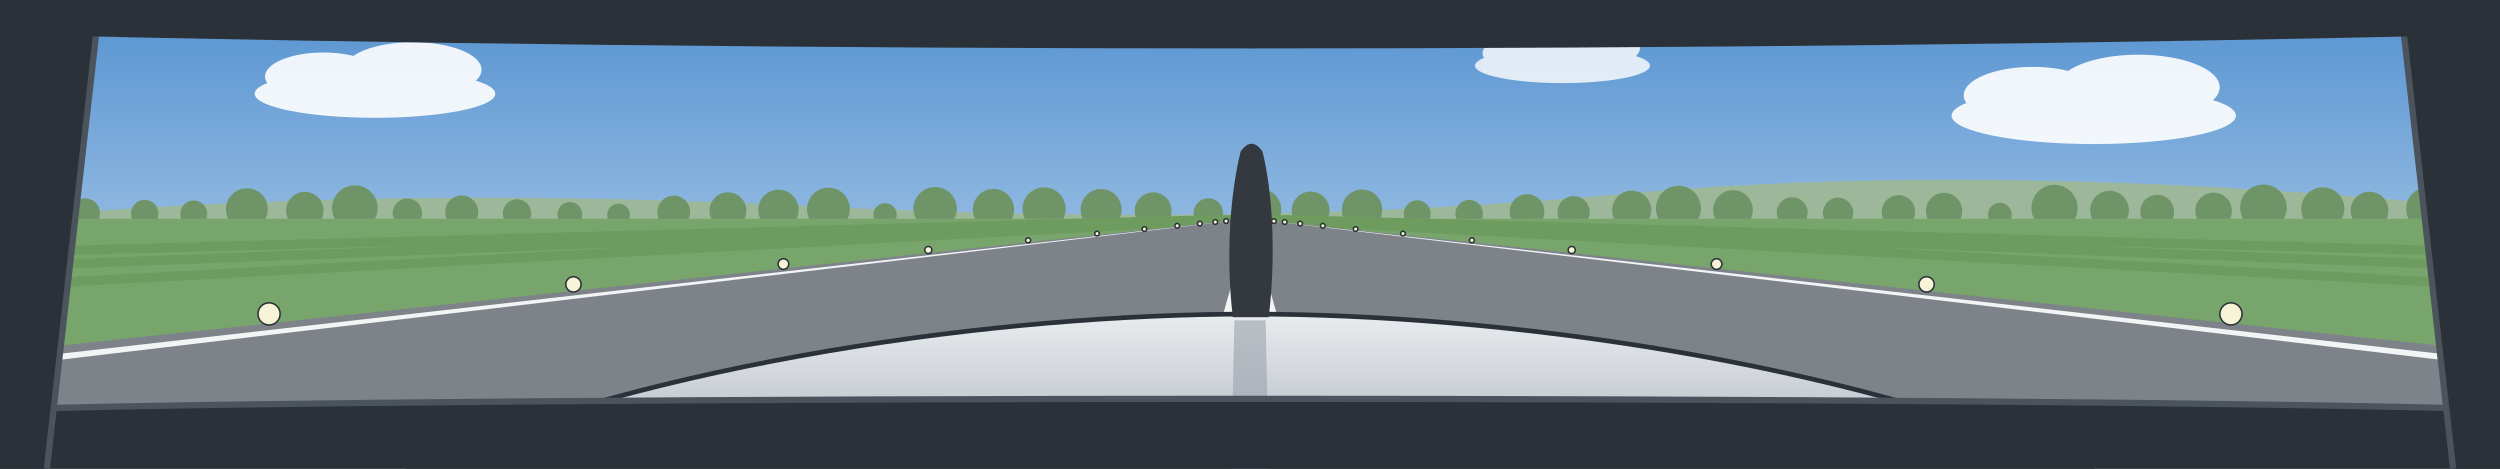
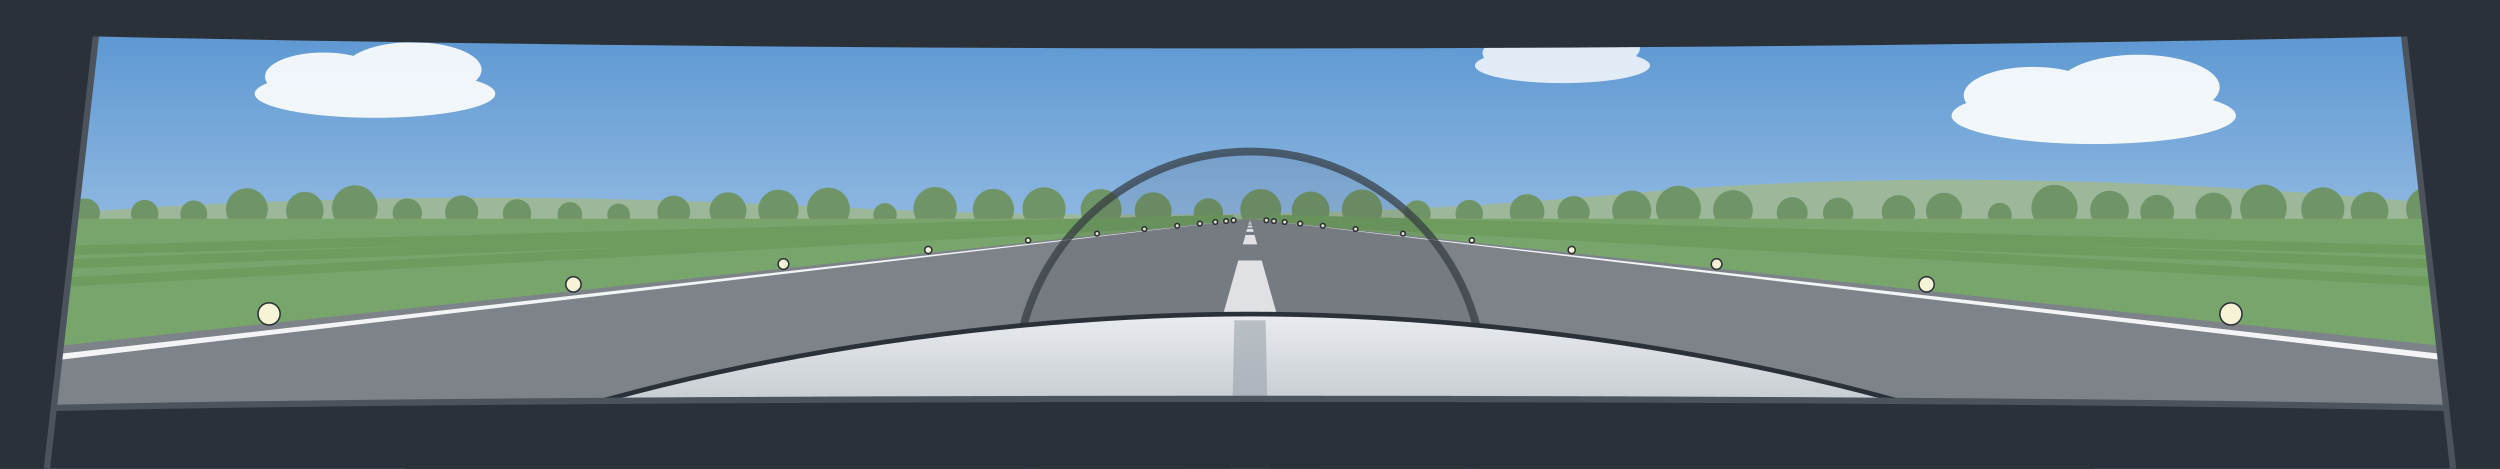
<svg xmlns="http://www.w3.org/2000/svg" viewBox="0 0 1600 300" preserveAspectRatio="xMidYMid slice">
  <defs>
    <linearGradient id="sky" x1="0" y1="0" x2="0" y2="1">
      <stop offset="0" stop-color="#5592D0" />
      <stop offset="1" stop-color="#CFE2F3" />
    </linearGradient>
    <linearGradient id="cowl" x1="0" y1="0" x2="0" y2="1">
      <stop offset="0" stop-color="#E9ECEF" />
      <stop offset="1" stop-color="#AEB5BD" />
    </linearGradient>
  </defs>
  <rect width="1600" height="300" fill="url(#sky)" />
  <g transform="translate(240 60) scale(1.1)" fill="#FFFFFF" opacity="0.9">
    <ellipse cx="0" cy="0" rx="70" ry="14" />
    <ellipse cx="-30" cy="-10" rx="34" ry="14" />
    <ellipse cx="22" cy="-14" rx="40" ry="16" />
  </g>
  <g transform="translate(1340 74) scale(1.3)" fill="#FFFFFF" opacity="0.9">
    <ellipse cx="0" cy="0" rx="70" ry="14" />
    <ellipse cx="-30" cy="-10" rx="34" ry="14" />
    <ellipse cx="22" cy="-14" rx="40" ry="16" />
  </g>
  <g transform="translate(1000 42) scale(0.8)" fill="#FFFFFF" opacity="0.8">
    <ellipse cx="0" cy="0" rx="70" ry="14" />
    <ellipse cx="-30" cy="-10" rx="34" ry="14" />
    <ellipse cx="22" cy="-14" rx="40" ry="16" />
  </g>
  <path d="M0 140 Q240 118 520 132 T1040 124 T1600 134 V144 H0 Z" fill="#9DB79A" />
  <g fill="#6F9467">
    <circle cx="25.4" cy="134.7" r="12.2" />
    <circle cx="54.6" cy="136.4" r="9.4" />
    <circle cx="92.6" cy="136.7" r="8.8" />
    <circle cx="124" cy="136.9" r="8.6" />
    <circle cx="158" cy="133.9" r="13.4" />
    <circle cx="195.1" cy="134.8" r="12" />
    <circle cx="227.1" cy="133.2" r="14.6" />
    <circle cx="260.7" cy="136.4" r="9.4" />
    <circle cx="295.5" cy="135.7" r="10.6" />
    <circle cx="330.9" cy="136.6" r="9.1" />
    <circle cx="364.7" cy="137.2" r="7.9" />
    <circle cx="395.9" cy="137.6" r="7.3" />
    <circle cx="431.2" cy="135.7" r="10.5" />
    <circle cx="465.9" cy="134.9" r="11.8" />
    <circle cx="498.2" cy="134.3" r="12.9" />
    <circle cx="530.2" cy="133.8" r="13.7" />
    <circle cx="566.4" cy="137.5" r="7.5" />
    <circle cx="598.5" cy="133.6" r="13.9" />
    <circle cx="635.8" cy="134.1" r="13.2" />
    <circle cx="668.2" cy="133.7" r="13.8" />
    <circle cx="704.7" cy="134.1" r="13.1" />
    <circle cx="738" cy="134.9" r="11.8" />
    <circle cx="773.3" cy="136.3" r="9.4" />
    <circle cx="806.9" cy="134.1" r="13.1" />
    <circle cx="838.8" cy="134.7" r="12.1" />
    <circle cx="871.7" cy="134.2" r="12.9" />
    <circle cx="907" cy="136.8" r="8.6" />
    <circle cx="940.3" cy="136.7" r="8.8" />
    <circle cx="977.3" cy="135.4" r="11.1" />
    <circle cx="1007.1" cy="135.8" r="10.3" />
    <circle cx="1044.3" cy="134.5" r="12.5" />
    <circle cx="1074.2" cy="133.3" r="14.4" />
    <circle cx="1109.1" cy="134.4" r="12.7" />
    <circle cx="1147" cy="136.1" r="9.9" />
    <circle cx="1176.4" cy="136.2" r="9.7" />
    <circle cx="1215" cy="135.6" r="10.7" />
    <circle cx="1244.2" cy="135" r="11.6" />
    <circle cx="1279.9" cy="137.4" r="7.6" />
    <circle cx="1314.9" cy="133.1" r="14.8" />
    <circle cx="1350.1" cy="134.5" r="12.4" />
    <circle cx="1380.6" cy="135.5" r="10.8" />
    <circle cx="1416.7" cy="135" r="11.7" />
    <circle cx="1448.6" cy="133" r="14.9" />
    <circle cx="1486.6" cy="133.7" r="13.8" />
    <circle cx="1516.5" cy="134.8" r="12.1" />
    <circle cx="1553.7" cy="133.7" r="13.8" />
    <circle cx="1587.9" cy="135.1" r="11.5" />
  </g>
  <rect y="140" width="1600" height="160" fill="#78A56B" />
  <path d="M-15200 566.7 L778.7 140.6 M-10400 566.7 L785.1 140.6 M-7200 566.7 L789.3 140.6 M8800 566.7 L810.7 140.6 M12000 566.7 L814.9 140.6 M16800 566.7 L821.3 140.6" stroke="#6E9C5F" stroke-width="6" fill="none" />
  <path d="M-3200 566.7 L4800 566.7 L803.2 140.3 L796.8 140.3 Z" fill="#7D8389" />
  <path d="M-2960 566.7 L-2800 566.7 L797.1 140.3 L797 140.3 Z" fill="#F2F4F6" />
  <path d="M4400 566.7 L4560 566.7 L803 140.3 L802.9 140.3 Z" fill="#F2F4F6" />
  <path d="M680 566.7 L920 566.7 L807.5 166.7 L792.5 166.7 Z M795.4 156.4 L804.6 156.4 L802.9 150.4 L797.1 150.4 Z M797.6 148.4 L802.4 148.4 L801.8 146.5 L798.2 146.5 Z M798.4 145.6 L801.6 145.6 L801.3 144.7 L798.7 144.7 Z M798.8 144.2 L801.2 144.2 L801 143.7 L799 143.7 Z M799 143.4 L801 143.4 L800.9 143 L799.1 143 Z M799.2 142.8 L800.8 142.8 L800.7 142.6 L799.3 142.6 Z M799.3 142.4 L800.7 142.4 L800.6 142.2 L799.4 142.2 Z M799.4 142.1 L800.6 142.1 L800.6 142 L799.4 142 Z M799.5 141.9 L800.5 141.9 L800.5 141.8 L799.5 141.8 Z M799.5 141.7 L800.5 141.7 L800.5 141.6 L799.5 141.6 Z M799.6 141.5 L800.4 141.5 L800.4 141.5 L799.6 141.5 Z M799.6 141.4 L800.4 141.4 L800.4 141.4 L799.6 141.4 Z M799.6 141.3 L800.4 141.3 L800.4 141.3 L799.6 141.3 Z M799.7 141.2 L800.3 141.2 L800.3 141.2 L799.7 141.2 Z M799.7 141.1 L800.3 141.1 L800.3 141.1 L799.7 141.1 Z M799.7 141.1 L800.3 141.1 L800.3 141 L799.7 141 Z M799.7 141 L800.3 141 L800.3 141 L799.7 141 Z M799.7 140.9 L800.3 140.9 L800.3 140.9 L799.7 140.9 Z M799.7 140.9 L800.3 140.9 L800.2 140.9 L799.8 140.9 Z M799.8 140.9 L800.2 140.9 L800.2 140.8 L799.8 140.8 Z M799.8 140.8 L800.2 140.8 L800.2 140.8 L799.8 140.8 Z M799.8 140.8 L800.2 140.8 L800.2 140.8 L799.8 140.8 Z M799.8 140.7 L800.2 140.7 L800.2 140.7 L799.8 140.7 Z M799.8 140.7 L800.2 140.7 L800.2 140.7 L799.8 140.7 Z M799.8 140.7 L800.2 140.7 L800.2 140.7 L799.8 140.7 Z M799.8 140.7 L800.2 140.7 L800.2 140.6 L799.8 140.6 Z M799.8 140.6 L800.2 140.6 L800.2 140.6 L799.8 140.6 Z M799.8 140.6 L800.2 140.6 L800.2 140.6 L799.8 140.6 Z M799.8 140.6 L800.2 140.6 L800.2 140.6 L799.8 140.6 Z M799.8 140.6 L800.2 140.6 L800.2 140.6 L799.8 140.6 Z M799.8 140.5 L800.2 140.5 L800.2 140.5 L799.8 140.5 Z M799.9 140.5 L800.1 140.5 L800.1 140.5 L799.9 140.5 Z M799.9 140.5 L800.1 140.5 L800.1 140.5 L799.9 140.5 Z M799.9 140.5 L800.1 140.5 L800.1 140.5 L799.9 140.5 Z M799.9 140.5 L800.1 140.5 L800.1 140.5 L799.9 140.5 Z M799.9 140.5 L800.1 140.5 L800.1 140.5 L799.9 140.5 Z M799.9 140.5 L800.1 140.5 L800.1 140.5 L799.9 140.5 Z M799.9 140.4 L800.1 140.4 L800.1 140.4 L799.9 140.4 Z M799.9 140.4 L800.1 140.4 L800.1 140.4 L799.9 140.4 Z M799.9 140.4 L800.1 140.4 L800.1 140.4 L799.9 140.4 Z M799.9 140.4 L800.1 140.4 L800.1 140.4 L799.9 140.4 Z M799.9 140.4 L800.1 140.4 L800.1 140.4 L799.9 140.4 Z M799.9 140.4 L800.1 140.4 L800.1 140.4 L799.9 140.4 Z M799.9 140.4 L800.1 140.4 L800.1 140.4 L799.9 140.4 Z M799.9 140.4 L800.1 140.4 L800.1 140.4 L799.9 140.4 Z M799.9 140.4 L800.1 140.4 L800.1 140.4 L799.9 140.4 Z M799.9 140.4 L800.1 140.4 L800.1 140.4 L799.9 140.4 Z M799.9 140.4 L800.1 140.4 L800.1 140.4 L799.9 140.4 Z M799.9 140.3 L800.1 140.3 L800.1 140.3 L799.9 140.3 Z" fill="#F2F4F6" />
  <g fill="#F7F3D6" stroke="#2B3138" stroke-width="1">
    <circle cx="-520" cy="268" r="15" />
    <circle cx="2120" cy="268" r="15" />
    <circle cx="-110.3" cy="228.3" r="10.3" />
    <circle cx="1710.3" cy="228.3" r="10.3" />
    <circle cx="172.2" cy="200.9" r="7.1" />
    <circle cx="1427.8" cy="200.9" r="7.1" />
    <circle cx="367" cy="182" r="4.9" />
    <circle cx="1233" cy="182" r="4.9" />
    <circle cx="501.4" cy="169" r="3.4" />
    <circle cx="1098.6" cy="169" r="3.4" />
    <circle cx="594.1" cy="160" r="2.3" />
    <circle cx="1005.9" cy="160" r="2.3" />
    <circle cx="658" cy="153.8" r="1.6" />
    <circle cx="942" cy="153.8" r="1.6" />
    <circle cx="702.1" cy="149.5" r="1.5" />
    <circle cx="897.9" cy="149.5" r="1.5" />
    <circle cx="732.4" cy="146.6" r="1.5" />
    <circle cx="867.6" cy="146.6" r="1.5" />
    <circle cx="753.4" cy="144.5" r="1.5" />
    <circle cx="846.6" cy="144.5" r="1.5" />
    <circle cx="767.9" cy="143.1" r="1.5" />
    <circle cx="832.1" cy="143.1" r="1.5" />
    <circle cx="777.8" cy="142.1" r="1.5" />
    <circle cx="822.2" cy="142.1" r="1.5" />
    <circle cx="784.7" cy="141.5" r="1.5" />
    <circle cx="815.3" cy="141.5" r="1.5" />
    <circle cx="789.5" cy="141" r="1.5" />
    <circle cx="810.5" cy="141" r="1.5" />
  </g>
+   <circle cx="800" cy="247" r="150" fill="#33393F" fill-opacity="0.1" stroke="#33393F" stroke-opacity="0.7" stroke-width="5" />
  <path d="M260 300 C420 231 640 201 800 201 C960 201 1180 231 1340 300 Z" fill="url(#cowl)" stroke="#2B3138" stroke-width="3" />
  <path d="M790 205 L810 205 L812 300 L788 300 Z" fill="#9AA1AA" opacity="0.6" />
-   <g transform="translate(-130 -3)">
-     <path d="M919 206 C914 164 918 124 924 100 Q931 90 938 100 C944 124 947 164 942 206 Z" fill="#33393F" />
-   </g>
  <path d="M0 300 V262 C300 253 1300 253 1600 262 V300 Z" fill="#2B3138" />
  <path d="M0 262 C300 253 1300 253 1600 262" fill="none" stroke="#4B535C" stroke-width="4" />
  <path d="M0 0 H64 L30 300 H0 Z" fill="#2B3138" />
  <path d="M64 0 L30 300" stroke="#4B535C" stroke-width="4" />
  <path d="M1600 0 H1536 L1570 300 H1600 Z" fill="#2B3138" />
  <path d="M1536 0 L1570 300" stroke="#4B535C" stroke-width="4" />
  <path d="M0 0 H1600 V22 C1100 34 500 34 0 22 Z" fill="#2B3138" />
</svg>
